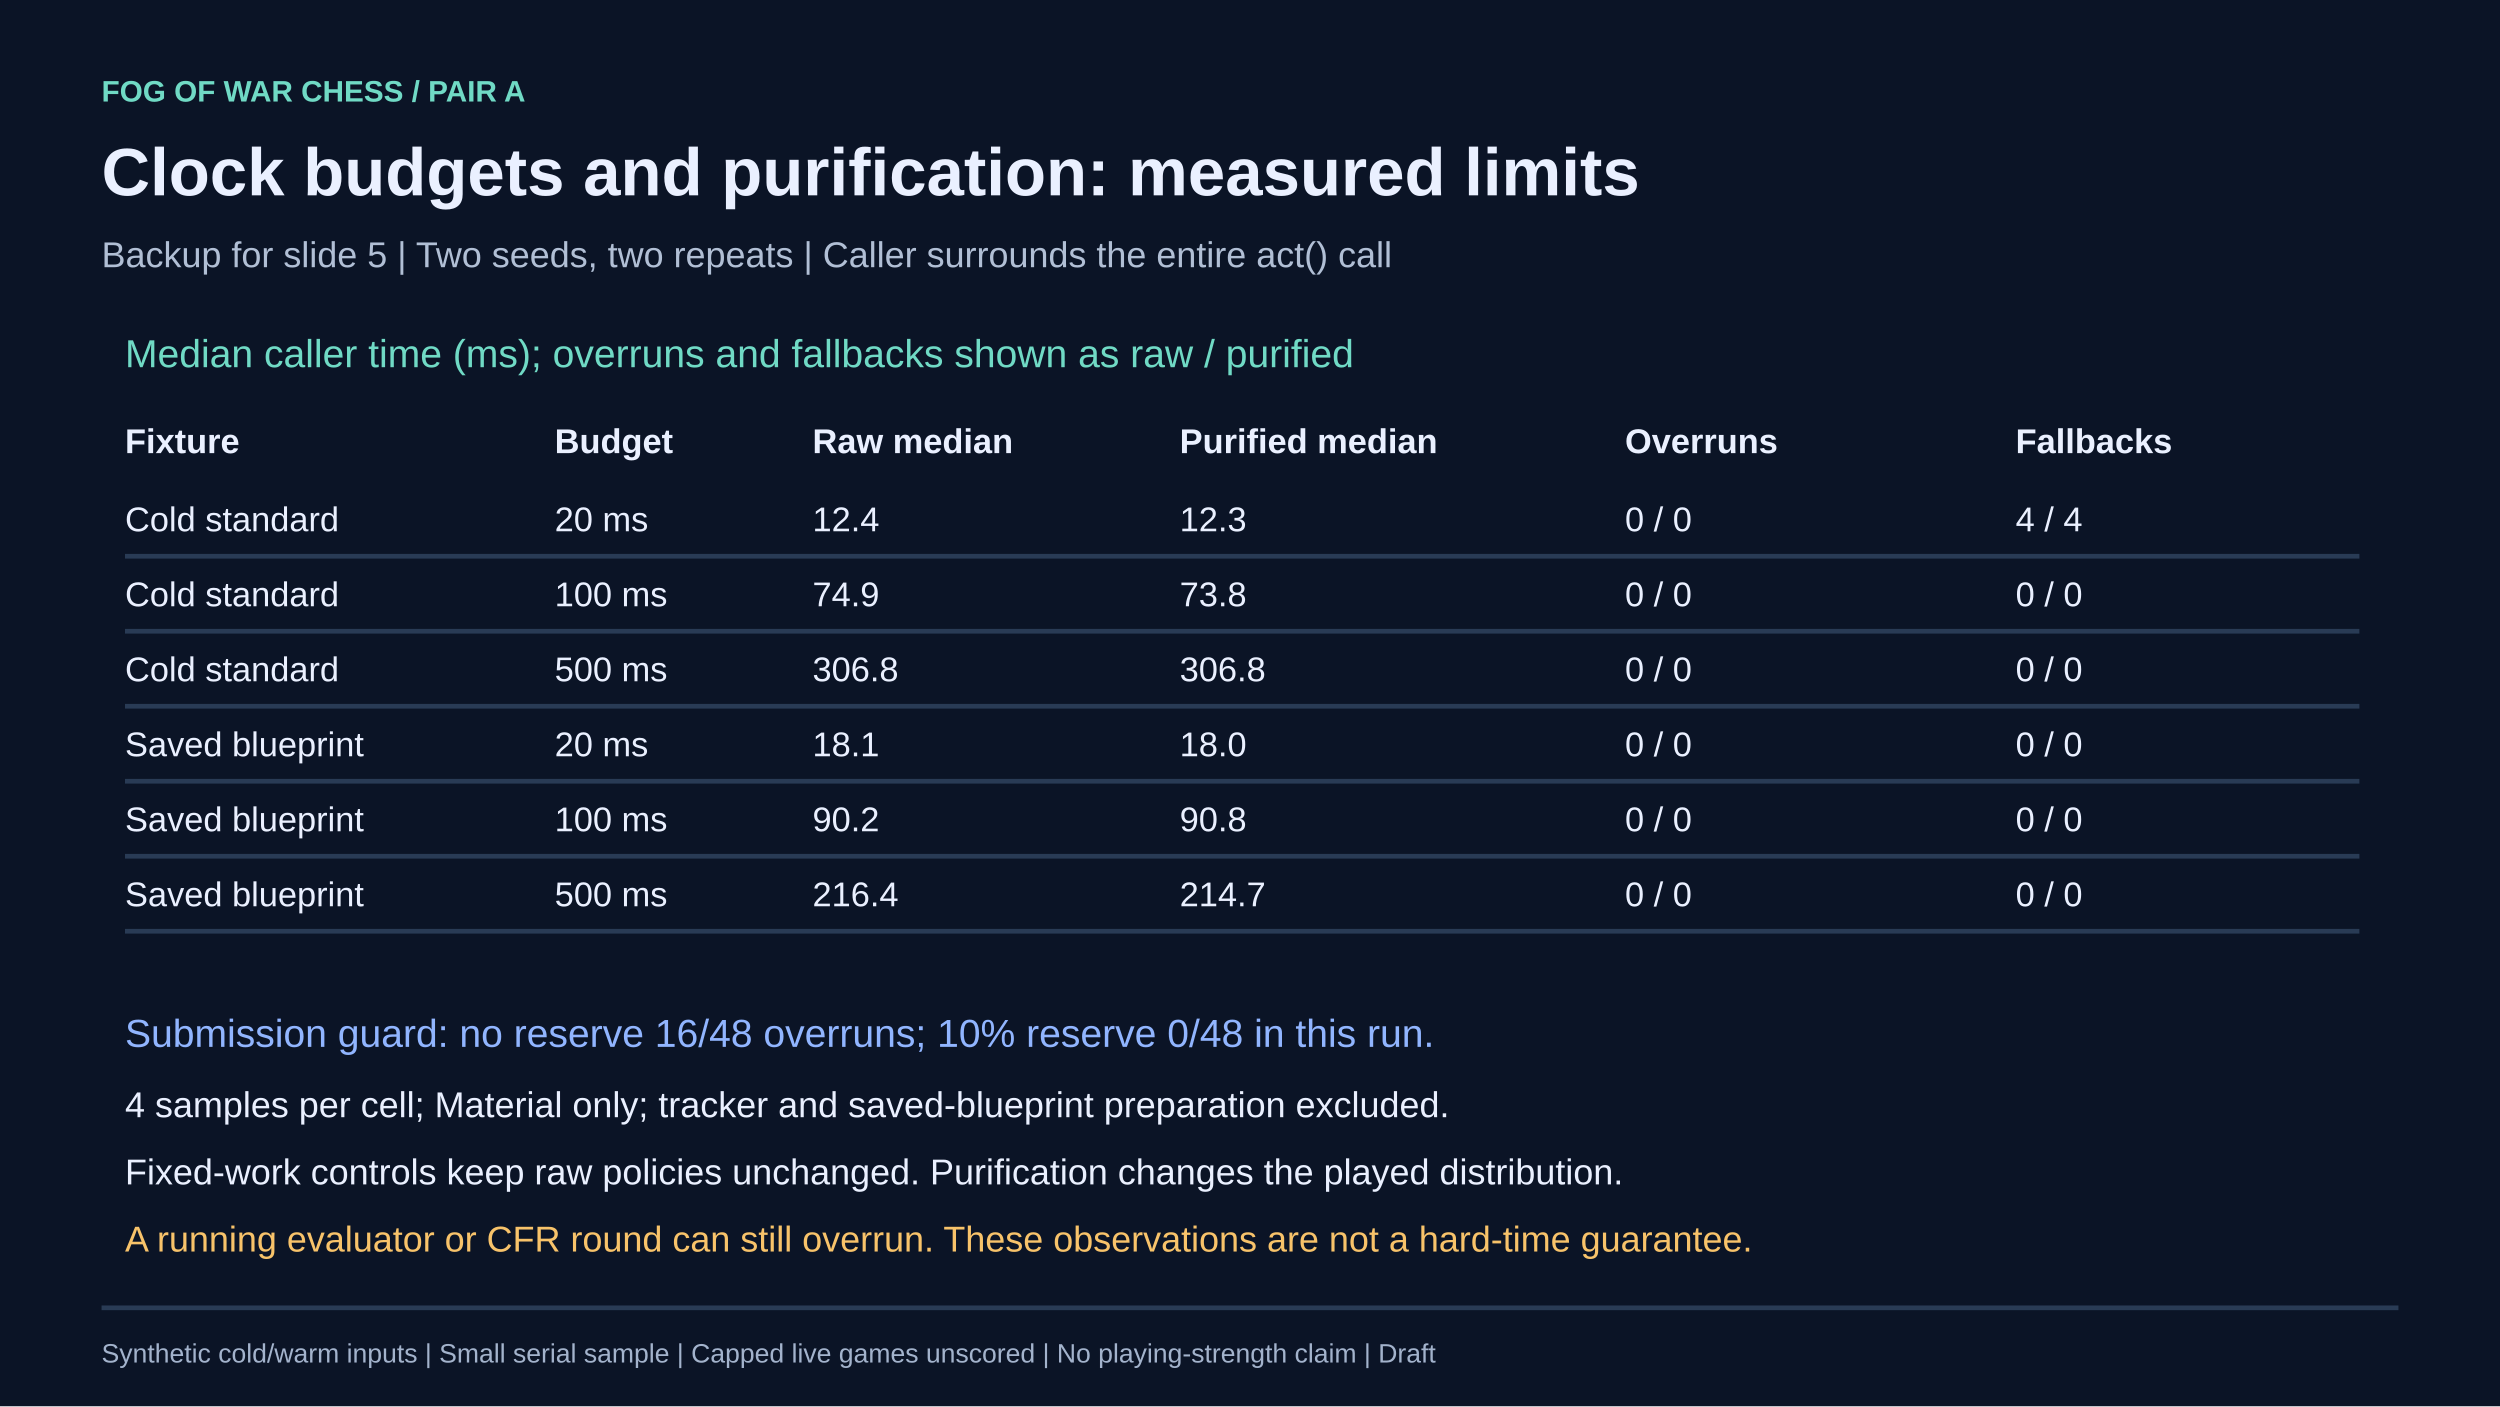
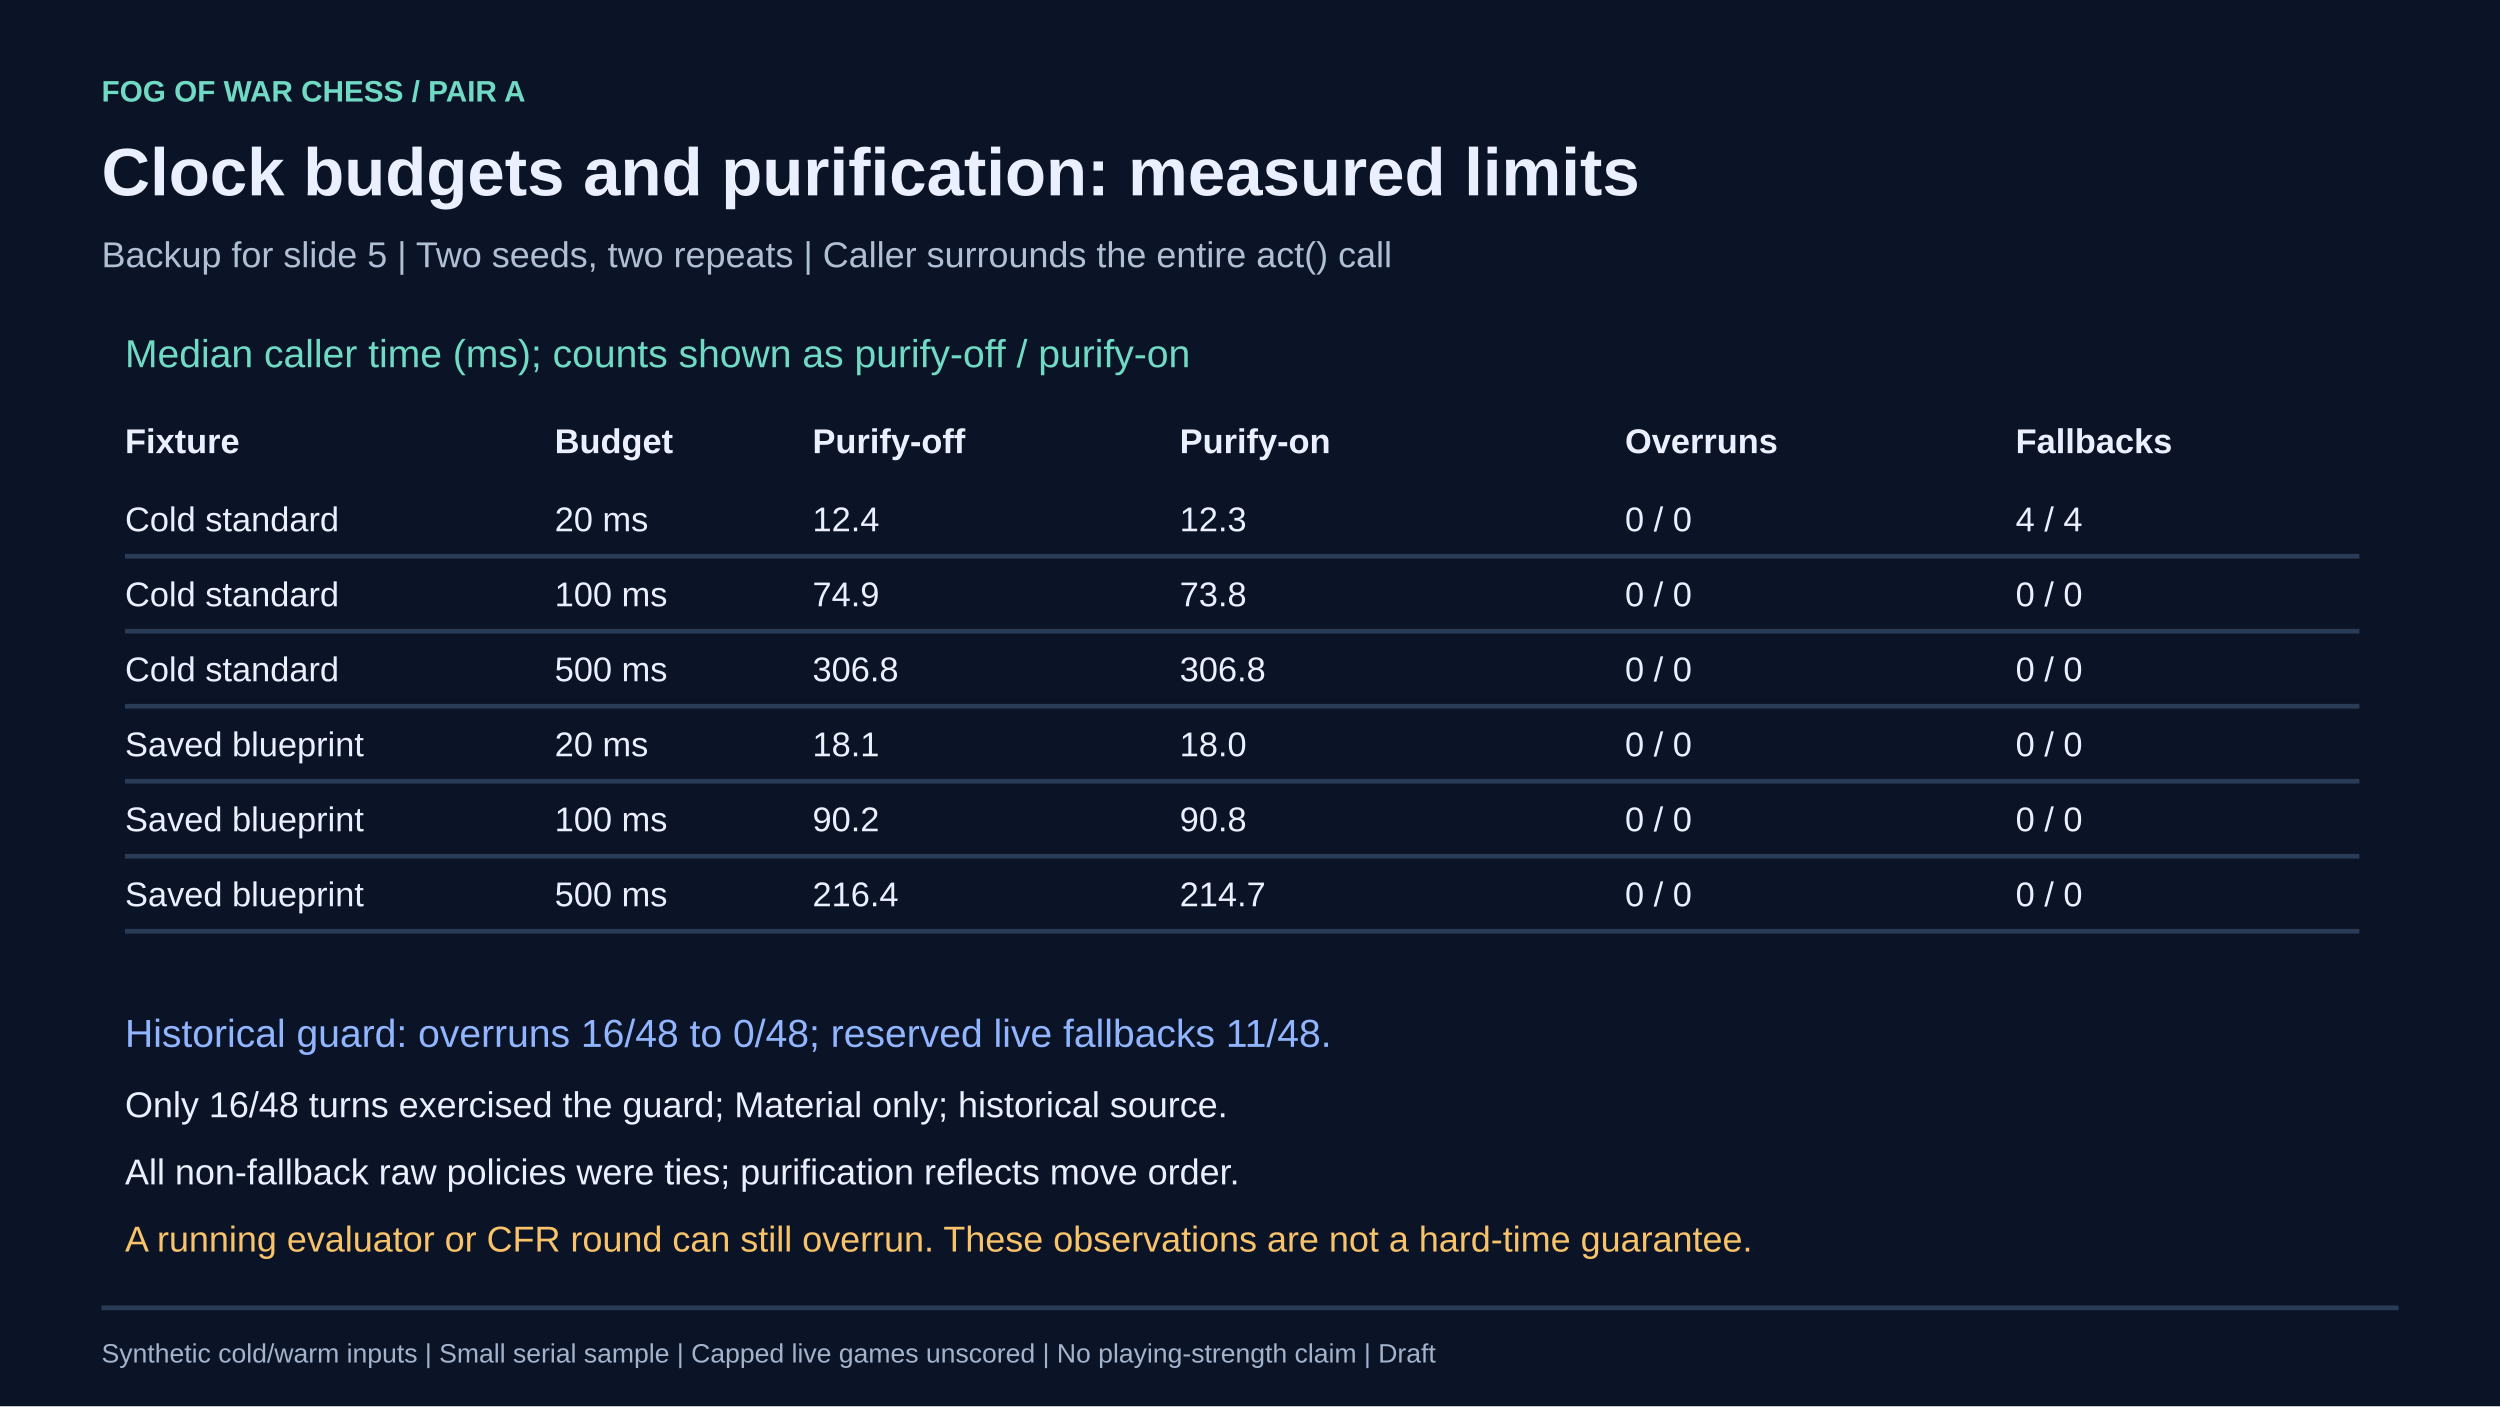
<svg xmlns="http://www.w3.org/2000/svg" width="1600" height="900" viewBox="0 0 1600 900">
  <rect width="1600" height="900" fill="#0b1426" />
  <g font-family="Segoe UI,Arial,sans-serif">
    <text x="65" y="65" font-size="19" fill="#70dac5" font-weight="600">FOG OF WAR CHESS / PAIR A</text>
    <text x="65" y="125" font-size="43" fill="#eaf0ff" font-weight="700">Clock budgets and purification: measured limits</text>
    <text x="65" y="171" font-size="23" fill="#b1bfd5" font-weight="400">Backup for slide 5 | Two seeds, two repeats | Caller surrounds the entire act() call</text>
-     <text x="80" y="235" font-size="25" fill="#70dac5" font-weight="400">Median caller time (ms); overruns and fallbacks shown as raw / purified</text>
+     <text x="80" y="235" font-size="25" fill="#70dac5" font-weight="400">Median caller time (ms); counts shown as purify-off / purify-on</text>
    <text x="80" y="290" font-size="22" fill="#eaf0ff" font-weight="600">Fixture</text>
    <text x="355" y="290" font-size="22" fill="#eaf0ff" font-weight="600">Budget</text>
-     <text x="520" y="290" font-size="22" fill="#eaf0ff" font-weight="600">Raw median</text>
-     <text x="755" y="290" font-size="22" fill="#eaf0ff" font-weight="600">Purified median</text>
+     <text x="520" y="290" font-size="22" fill="#eaf0ff" font-weight="600">Purify-off</text>
+     <text x="755" y="290" font-size="22" fill="#eaf0ff" font-weight="600">Purify-on</text>
    <text x="1040" y="290" font-size="22" fill="#eaf0ff" font-weight="600">Overruns</text>
    <text x="1290" y="290" font-size="22" fill="#eaf0ff" font-weight="600">Fallbacks</text>
    <text x="80" y="340" font-size="22" fill="#eaf0ff" font-weight="400">Cold standard</text>
    <text x="355" y="340" font-size="22" fill="#eaf0ff" font-weight="400">20 ms</text>
    <text x="520" y="340" font-size="22" fill="#eaf0ff" font-weight="400">12.4</text>
    <text x="755" y="340" font-size="22" fill="#eaf0ff" font-weight="400">12.3</text>
    <text x="1040" y="340" font-size="22" fill="#eaf0ff" font-weight="400">0 / 0</text>
    <text x="1290" y="340" font-size="22" fill="#eaf0ff" font-weight="400">4 / 4</text>
    <line x1="80" y1="356" x2="1510" y2="356" stroke="#293b55" stroke-width="3" />
    <text x="80" y="388" font-size="22" fill="#eaf0ff" font-weight="400">Cold standard</text>
    <text x="355" y="388" font-size="22" fill="#eaf0ff" font-weight="400">100 ms</text>
    <text x="520" y="388" font-size="22" fill="#eaf0ff" font-weight="400">74.9</text>
    <text x="755" y="388" font-size="22" fill="#eaf0ff" font-weight="400">73.8</text>
    <text x="1040" y="388" font-size="22" fill="#eaf0ff" font-weight="400">0 / 0</text>
    <text x="1290" y="388" font-size="22" fill="#eaf0ff" font-weight="400">0 / 0</text>
    <line x1="80" y1="404" x2="1510" y2="404" stroke="#293b55" stroke-width="3" />
    <text x="80" y="436" font-size="22" fill="#eaf0ff" font-weight="400">Cold standard</text>
    <text x="355" y="436" font-size="22" fill="#eaf0ff" font-weight="400">500 ms</text>
    <text x="520" y="436" font-size="22" fill="#eaf0ff" font-weight="400">306.8</text>
    <text x="755" y="436" font-size="22" fill="#eaf0ff" font-weight="400">306.8</text>
    <text x="1040" y="436" font-size="22" fill="#eaf0ff" font-weight="400">0 / 0</text>
    <text x="1290" y="436" font-size="22" fill="#eaf0ff" font-weight="400">0 / 0</text>
    <line x1="80" y1="452" x2="1510" y2="452" stroke="#293b55" stroke-width="3" />
    <text x="80" y="484" font-size="22" fill="#eaf0ff" font-weight="400">Saved blueprint</text>
    <text x="355" y="484" font-size="22" fill="#eaf0ff" font-weight="400">20 ms</text>
    <text x="520" y="484" font-size="22" fill="#eaf0ff" font-weight="400">18.1</text>
    <text x="755" y="484" font-size="22" fill="#eaf0ff" font-weight="400">18.0</text>
    <text x="1040" y="484" font-size="22" fill="#eaf0ff" font-weight="400">0 / 0</text>
    <text x="1290" y="484" font-size="22" fill="#eaf0ff" font-weight="400">0 / 0</text>
    <line x1="80" y1="500" x2="1510" y2="500" stroke="#293b55" stroke-width="3" />
    <text x="80" y="532" font-size="22" fill="#eaf0ff" font-weight="400">Saved blueprint</text>
    <text x="355" y="532" font-size="22" fill="#eaf0ff" font-weight="400">100 ms</text>
    <text x="520" y="532" font-size="22" fill="#eaf0ff" font-weight="400">90.2</text>
    <text x="755" y="532" font-size="22" fill="#eaf0ff" font-weight="400">90.8</text>
    <text x="1040" y="532" font-size="22" fill="#eaf0ff" font-weight="400">0 / 0</text>
    <text x="1290" y="532" font-size="22" fill="#eaf0ff" font-weight="400">0 / 0</text>
    <line x1="80" y1="548" x2="1510" y2="548" stroke="#293b55" stroke-width="3" />
    <text x="80" y="580" font-size="22" fill="#eaf0ff" font-weight="400">Saved blueprint</text>
    <text x="355" y="580" font-size="22" fill="#eaf0ff" font-weight="400">500 ms</text>
    <text x="520" y="580" font-size="22" fill="#eaf0ff" font-weight="400">216.4</text>
    <text x="755" y="580" font-size="22" fill="#eaf0ff" font-weight="400">214.7</text>
    <text x="1040" y="580" font-size="22" fill="#eaf0ff" font-weight="400">0 / 0</text>
    <text x="1290" y="580" font-size="22" fill="#eaf0ff" font-weight="400">0 / 0</text>
    <line x1="80" y1="596" x2="1510" y2="596" stroke="#293b55" stroke-width="3" />
-     <text x="80" y="670" font-size="25" fill="#91b5ff" font-weight="400">Submission guard: no reserve 16/48 overruns; 10% reserve 0/48 in this run.</text>
-     <text x="80" y="715" font-size="23" fill="#eaf0ff" font-weight="400">4 samples per cell; Material only; tracker and saved-blueprint preparation excluded.</text>
-     <text x="80" y="758" font-size="23" fill="#eaf0ff" font-weight="400">Fixed-work controls keep raw policies unchanged. Purification changes the played distribution.</text>
+     <text x="80" y="670" font-size="25" fill="#91b5ff" font-weight="400">Historical guard: overruns 16/48 to 0/48; reserved live fallbacks 11/48.</text>
+     <text x="80" y="715" font-size="23" fill="#eaf0ff" font-weight="400">Only 16/48 turns exercised the guard; Material only; historical source.</text>
+     <text x="80" y="758" font-size="23" fill="#eaf0ff" font-weight="400">All non-fallback raw policies were ties; purification reflects move order.</text>
    <text x="80" y="801" font-size="23" fill="#f8c36a" font-weight="400">A running evaluator or CFR round can still overrun. These observations are not a hard-time guarantee.</text>
    <line x1="65" y1="837" x2="1535" y2="837" stroke="#293b55" stroke-width="3" />
    <text x="65" y="872" font-size="17" fill="#a3b3cc" font-weight="400">Synthetic cold/warm inputs | Small serial sample | Capped live games unscored | No playing-strength claim | Draft</text>
  </g>
</svg>
